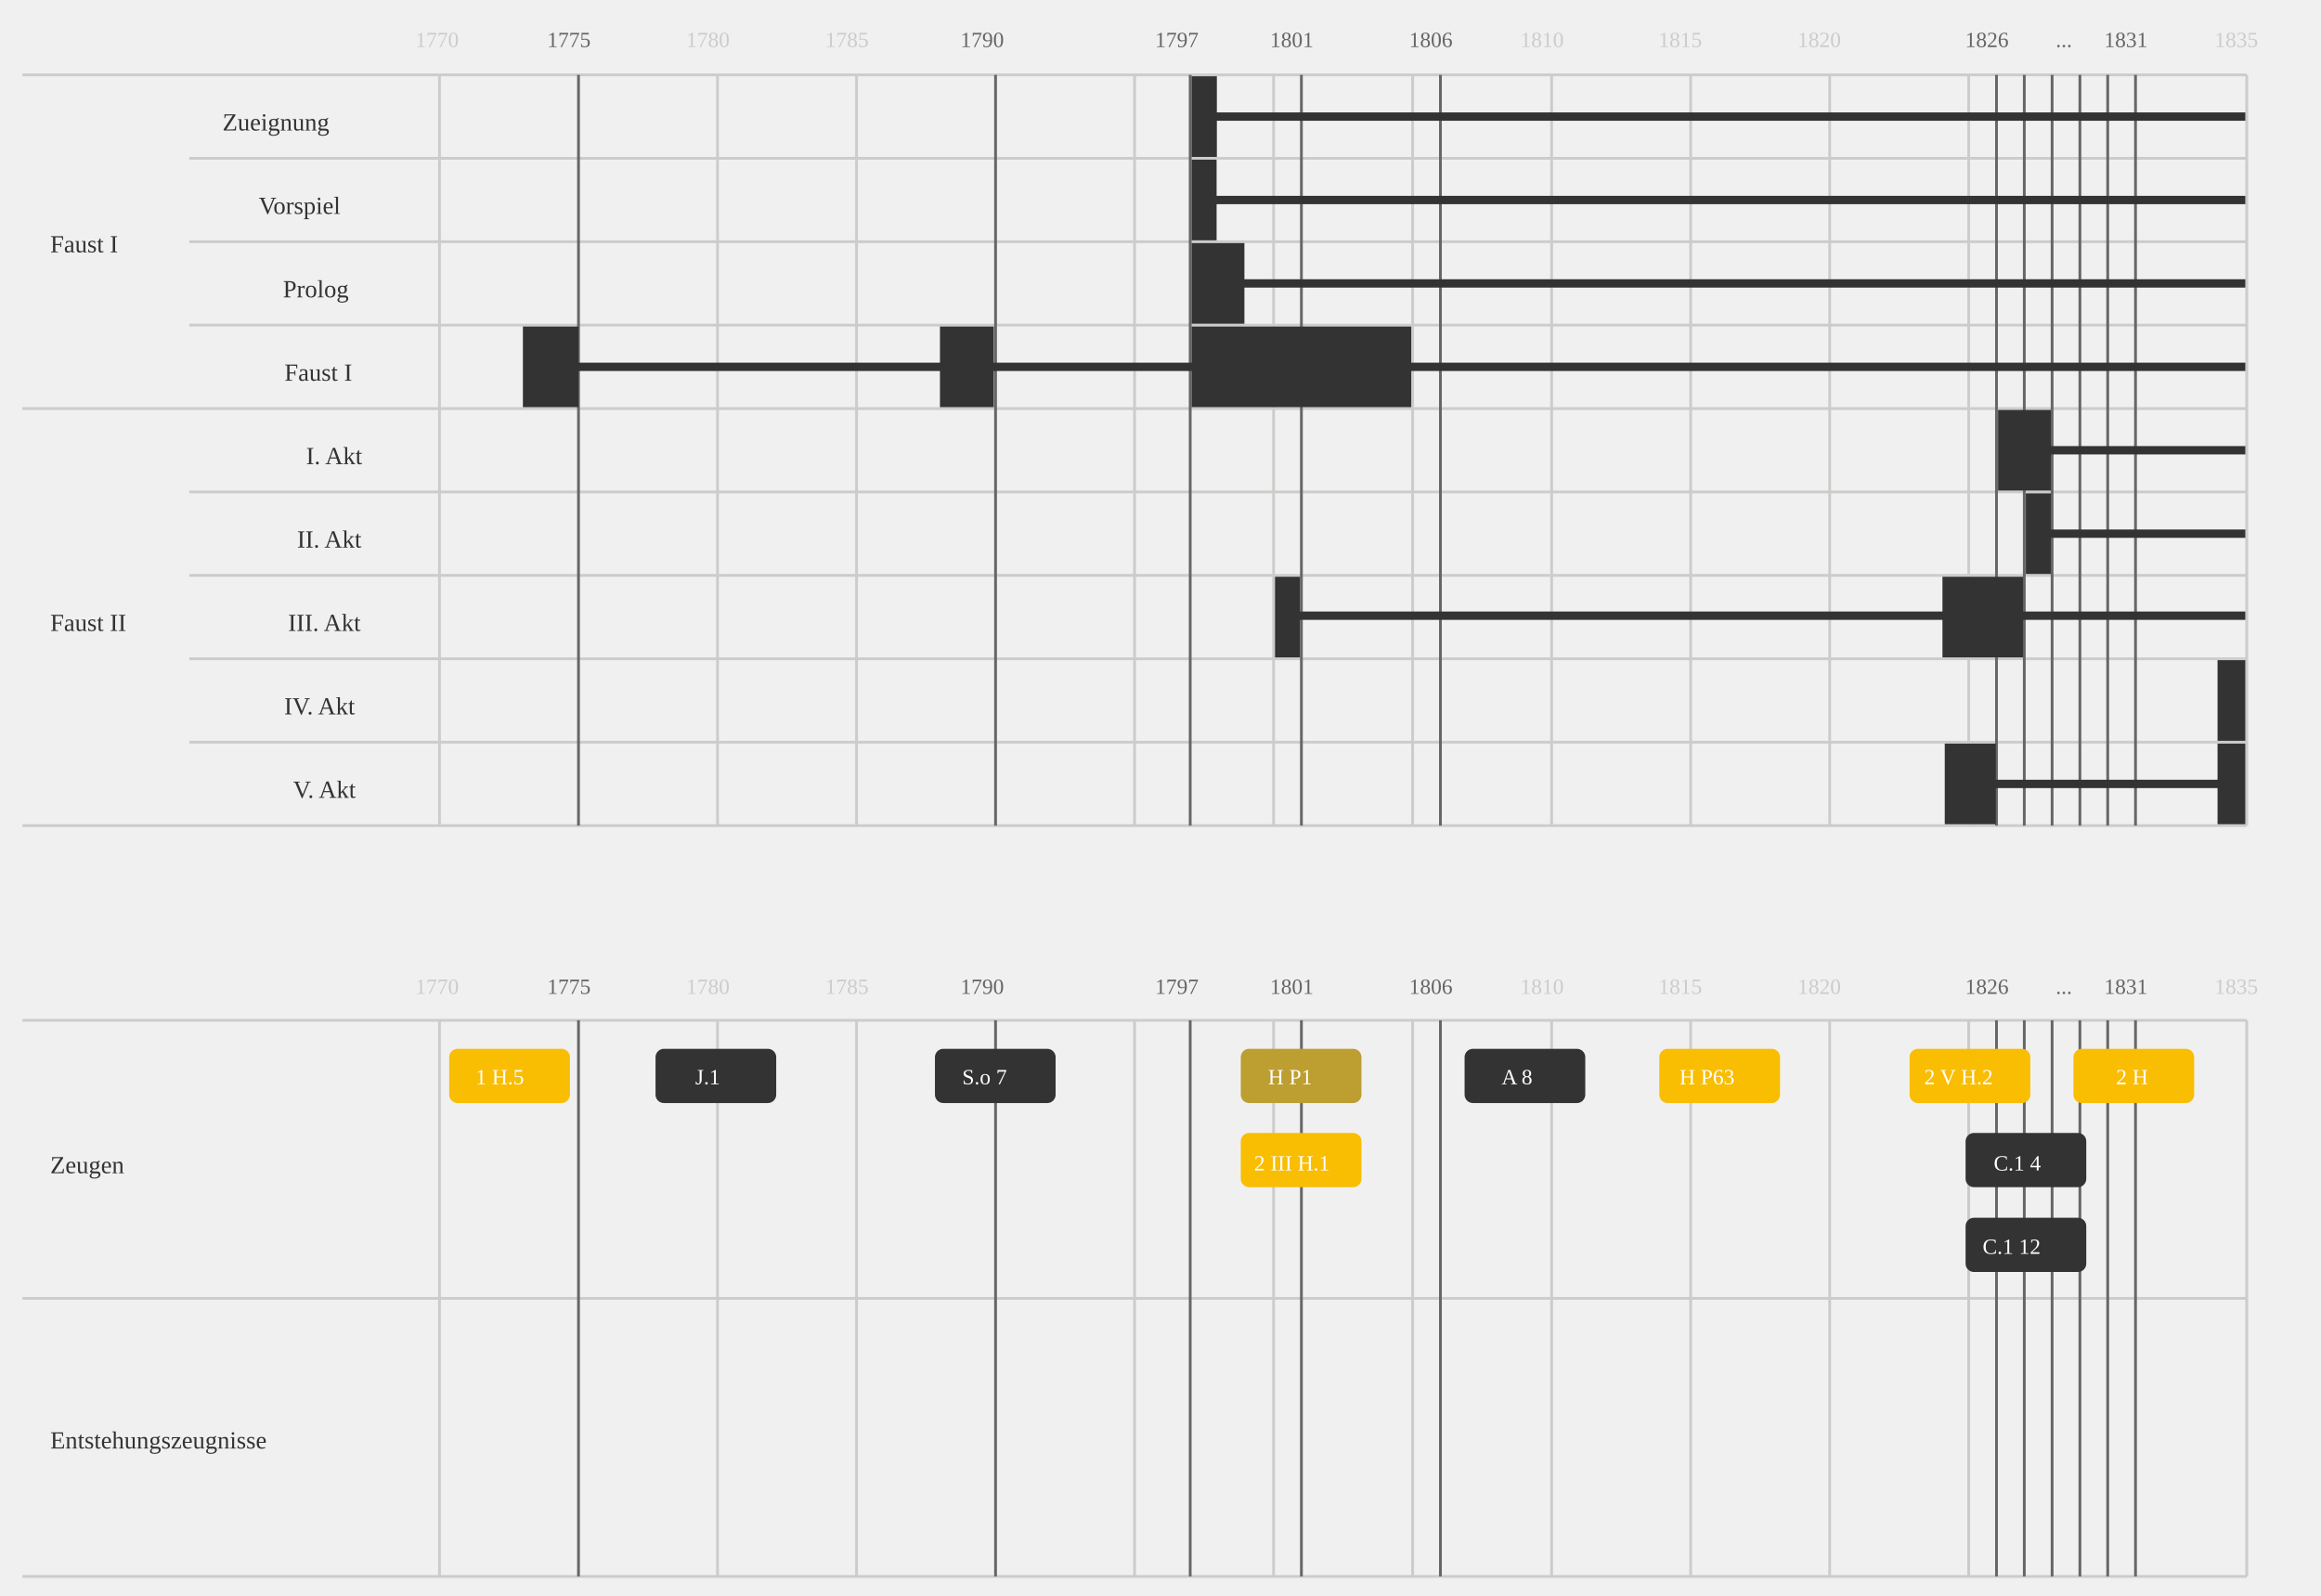
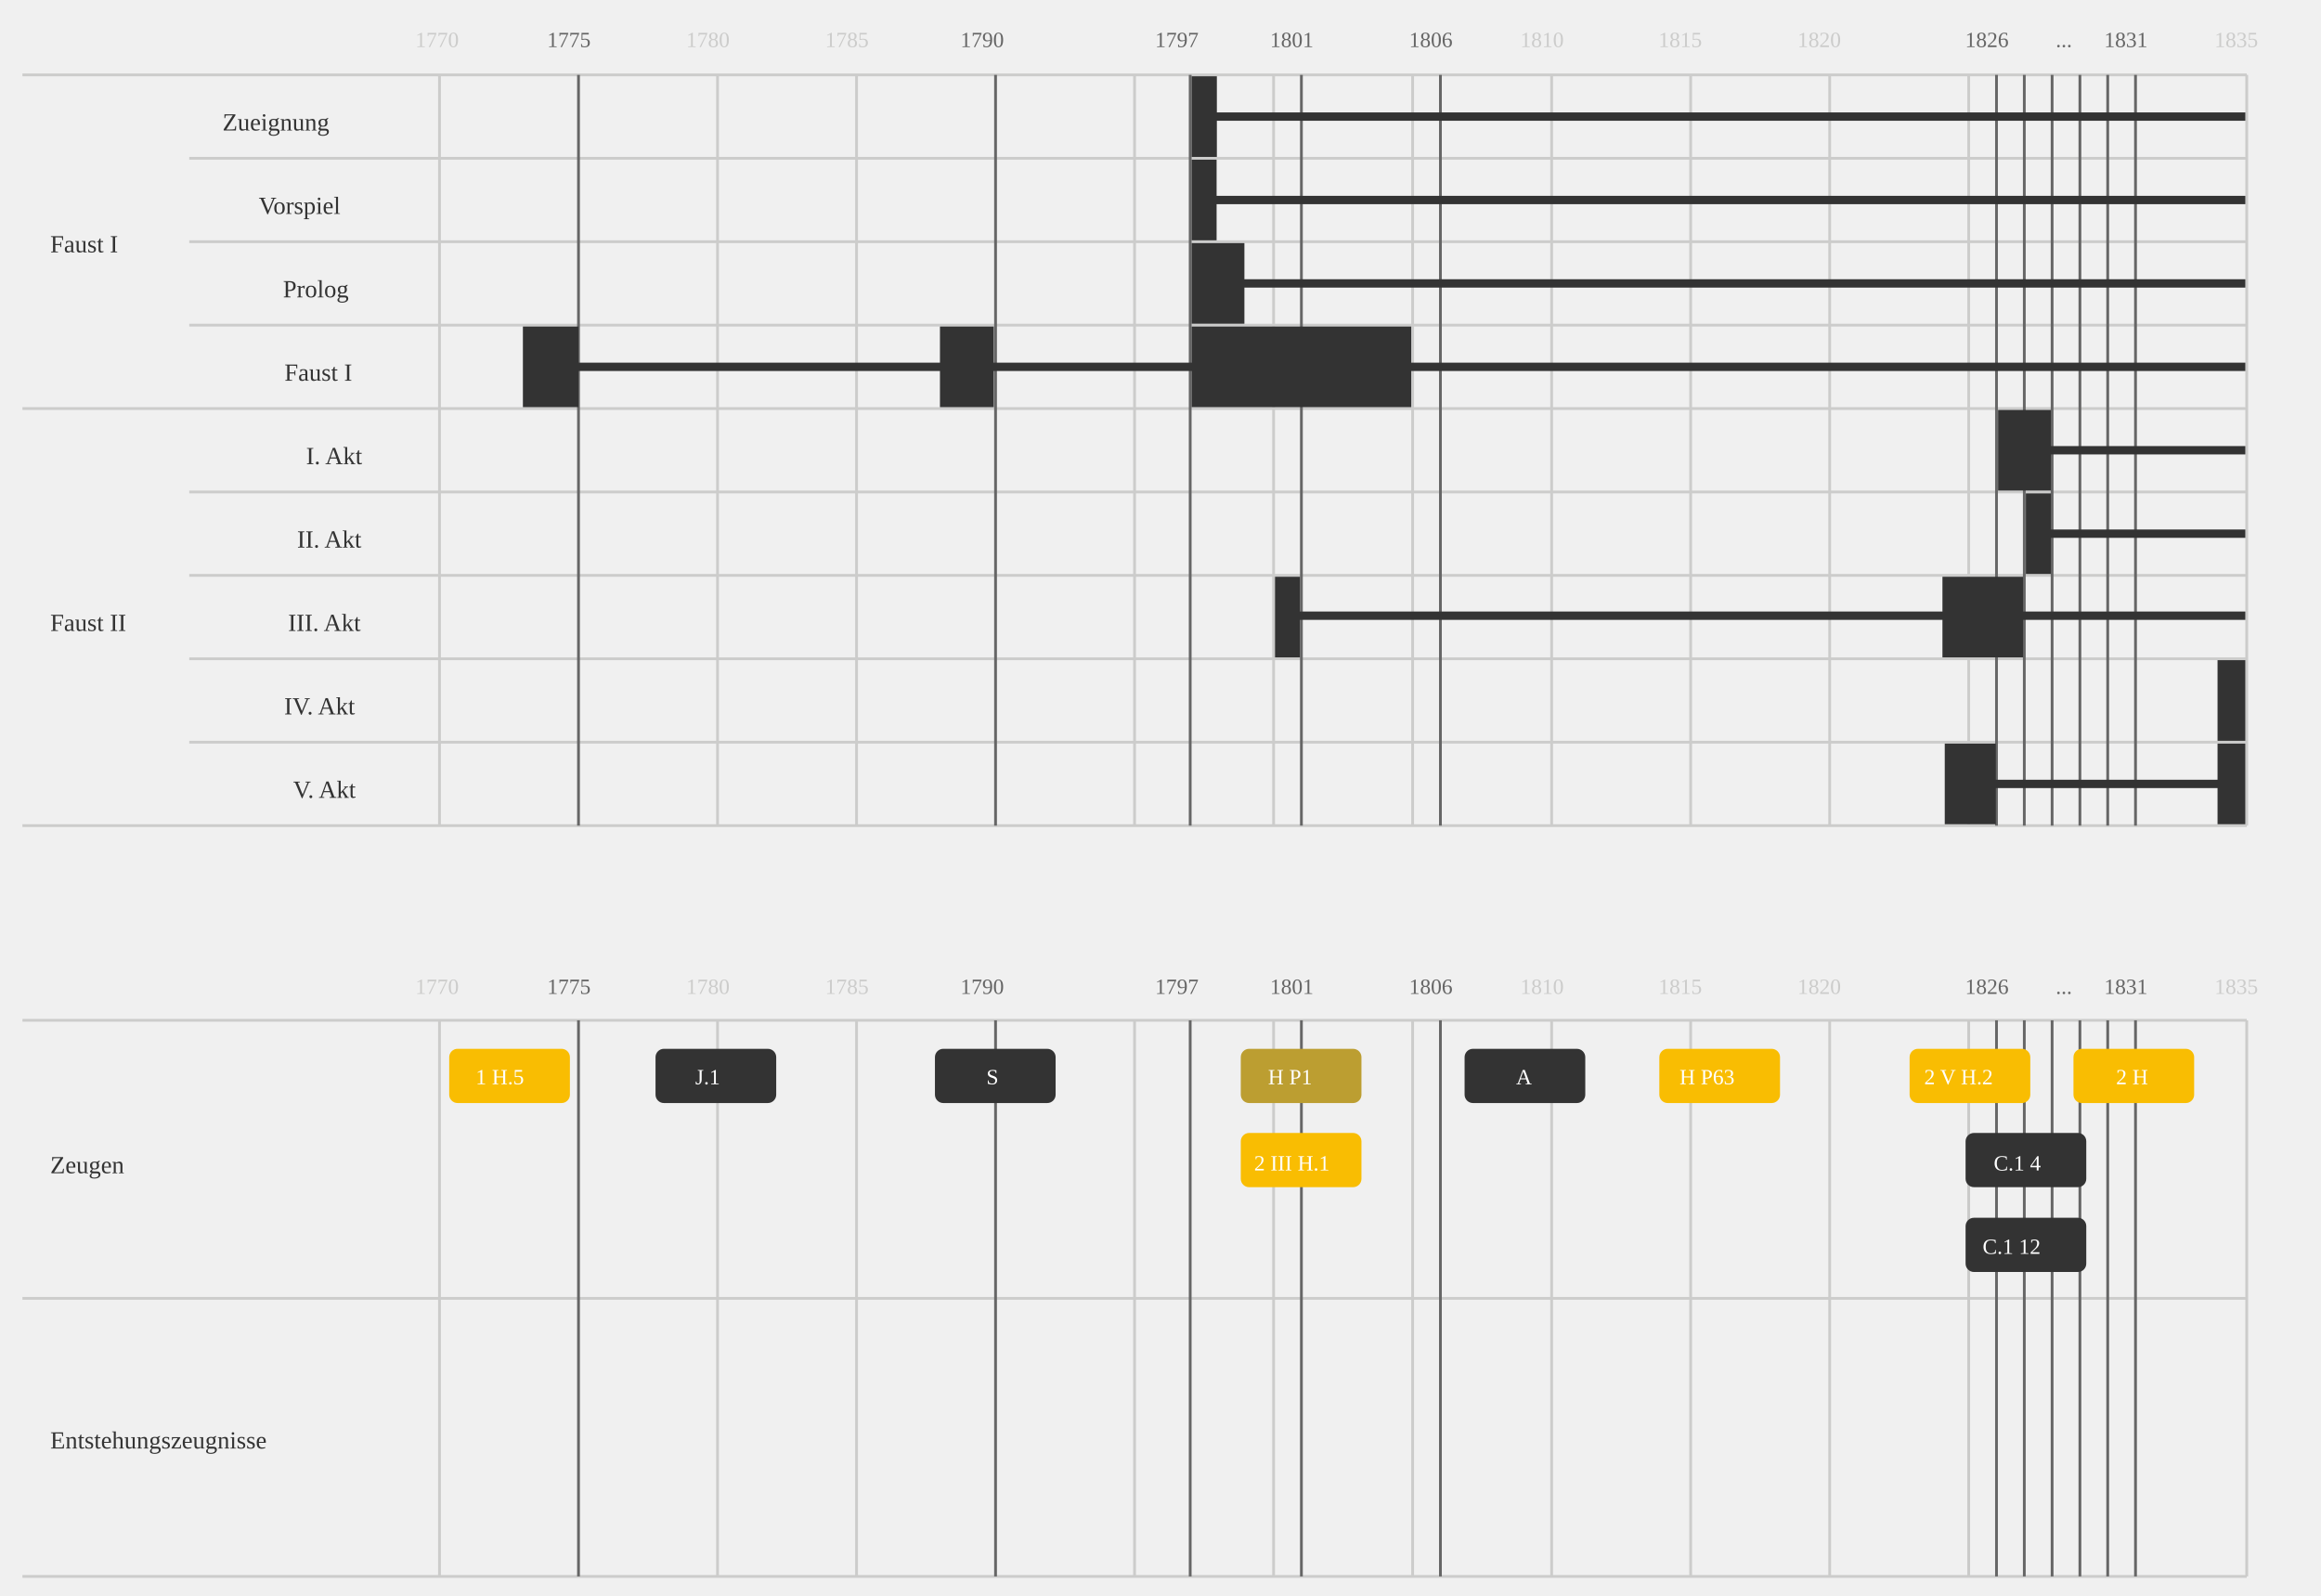
<svg xmlns="http://www.w3.org/2000/svg" xmlns:xlink="http://www.w3.org/1999/xlink" version="1.1" baseProfile="full" width="960" height="660">
  <style type="text/css">

  svg a &gt; * {
    opacity: 0;
  }

  svg a &gt; *:hover {
    opacity: 1;
  }

</style>
  <g id="Genese">
    <g>
      <text transform="matrix(1 0 0 1 226.3062 19.4717)" style="fill:#666666; font-size:0.75em;">1775</text>
      <text transform="matrix(1 0 0 1 283.8062 19.4717)" style="fill:#CCCCCB; font-size:0.75em;">1780</text>
      <text transform="matrix(1 0 0 1 341.3062 19.4717)" style="fill:#CCCCCB; font-size:0.75em;">1785</text>
      <text transform="matrix(1 0 0 1 628.8066 19.4717)" style="fill:#CCCCCB; font-size:0.75em;">1810</text>
      <text transform="matrix(1 0 0 1 685.9609 19.4717)" style="fill:#CCCCCB; font-size:0.75em;">1815</text>
      <text transform="matrix(1 0 0 1 915.9609 19.4717)" style="fill:#CCCCCB; font-size:0.75em;">1835</text>
      <text transform="matrix(1 0 0 1 743.4609 19.4717)" style="fill:#CCCCCB; font-size:0.75em;">1820</text>
      <text transform="matrix(1 0 0 1 171.7837 19.4717)" style="fill:#CCCCCB; font-size:0.75em;">1770</text>
      <text transform="matrix(1 0 0 1 397.248 19.4717)" style="fill:#666666; font-size:0.75em;">1790</text>
      <text transform="matrix(1 0 0 1 477.7627 19.4717)" style="fill:#666666; font-size:0.75em;">1797</text>
      <text transform="matrix(1 0 0 1 525.3057 19.4717)" style="fill:#666666; font-size:0.75em;">1801</text>
      <text transform="matrix(1 0 0 1 582.8066 19.4717)" style="fill:#666666; font-size:0.75em;">1806</text>
      <text transform="matrix(1 0 0 1 812.8076 19.4717)" style="fill:#666666; font-size:0.75em;">1826</text>
      <text transform="matrix(1 0 0 1 850.2852 19.4717)" style="fill:#666666; font-size:0.75em;">...</text>
      <text transform="matrix(1 0 0 1 870.3076 19.4717)" style="fill:#666666; font-size:0.75em;">1831</text>
      <line style="fill:none;stroke:#CCCCCB;stroke-width:1.15;" x1="9.277" y1="30.97" x2="929.281" y2="30.97" />
      <line style="fill:none;stroke:#CCCCCB;stroke-width:1.15;" x1="78.277" y1="65.47" x2="929.281" y2="65.47" />
      <line style="fill:none;stroke:#CCCCCB;stroke-width:1.15;" x1="78.277" y1="99.97" x2="929.281" y2="99.97" />
      <line style="fill:none;stroke:#CCCCCB;stroke-width:1.15;" x1="78.277" y1="134.47" x2="929.281" y2="134.47" />
      <line style="fill:none;stroke:#CCCCCB;stroke-width:1.15;" x1="9.277" y1="168.97" x2="929.281" y2="168.97" />
      <line style="fill:none;stroke:#CCCCCB;stroke-width:1.15;" x1="78.277" y1="203.47" x2="929.281" y2="203.47" />
      <line style="fill:none;stroke:#CCCCCB;stroke-width:1.15;" x1="78.277" y1="237.97" x2="929.281" y2="237.97" />
      <line style="fill:none;stroke:#CCCCCB;stroke-width:1.15;" x1="78.277" y1="272.47" x2="929.281" y2="272.47" />
      <line style="fill:none;stroke:#CCCCCB;stroke-width:1.15;" x1="78.277" y1="306.97" x2="929.281" y2="306.97" />
      <line style="fill:none;stroke:#CCCCCB;stroke-width:1.15;" x1="9.277" y1="341.47" x2="929.281" y2="341.47" />
      <line style="fill:none;stroke:#CCCCCB;stroke-width:1.15;" x1="181.777" y1="30.97" x2="181.777" y2="341.47" />
      <line style="fill:none;stroke:#CCCCCB;stroke-width:1.15;" x1="296.777" y1="30.97" x2="296.777" y2="341.47" />
      <line style="fill:none;stroke:#CCCCCB;stroke-width:1.15;" x1="354.277" y1="30.97" x2="354.277" y2="341.47" />
      <line style="fill:none;stroke:#CCCCCB;stroke-width:1.15;" x1="469.277" y1="30.97" x2="469.277" y2="341.47" />
      <line style="fill:none;stroke:#CCCCCB;stroke-width:1.15;" x1="526.781" y1="30.97" x2="526.781" y2="341.47" />
      <line style="fill:none;stroke:#CCCCCB;stroke-width:1.15;" x1="584.281" y1="30.97" x2="584.281" y2="341.47" />
      <line style="fill:none;stroke:#CCCCCB;stroke-width:1.15;" x1="641.781" y1="30.97" x2="641.781" y2="341.47" />
      <line style="fill:none;stroke:#CCCCCB;stroke-width:1.15;" x1="699.281" y1="30.97" x2="699.281" y2="341.47" />
      <line style="fill:none;stroke:#CCCCCB;stroke-width:1.15;" x1="756.781" y1="30.97" x2="756.781" y2="341.47" />
      <line style="fill:none;stroke:#CCCCCB;stroke-width:1.15;" x1="814.281" y1="30.97" x2="814.281" y2="341.47" />
      <line style="fill:none;stroke:#CCCCCB;stroke-width:1.15;" x1="929.281" y1="30.97" x2="929.281" y2="341.47" />
      <line style="fill:none;stroke:#666666;stroke-width:1.15;" x1="239.277" y1="30.97" x2="239.277" y2="341.47" />
      <line style="fill:none;stroke:#666666;stroke-width:1.15;" x1="411.777" y1="30.97" x2="411.777" y2="341.47" />
      <line style="fill:none;stroke:#666666;stroke-width:1.15;" x1="492.281" y1="30.97" x2="492.281" y2="341.47" />
      <line style="fill:none;stroke:#666666;stroke-width:1.15;" x1="538.281" y1="30.97" x2="538.281" y2="341.47" />
      <line style="fill:none;stroke:#666666;stroke-width:1.15;" x1="871.781" y1="30.97" x2="871.781" y2="341.47" />
      <line style="fill:none;stroke:#666666;stroke-width:1.15;" x1="595.781" y1="30.97" x2="595.781" y2="341.47" />
      <line style="fill:none;stroke:#666666;stroke-width:1.15;" x1="825.781" y1="30.97" x2="825.781" y2="341.47" />
      <line style="fill:none;stroke:#666666;stroke-width:1.15;" x1="837.281" y1="30.97" x2="837.281" y2="341.47" />
      <line style="fill:none;stroke:#666666;stroke-width:1.15;" x1="848.781" y1="30.97" x2="848.781" y2="341.47" />
      <line style="fill:none;stroke:#666666;stroke-width:1.15;" x1="860.281" y1="30.97" x2="860.281" y2="341.47" />
      <line style="fill:none;stroke:#666666;stroke-width:1.15;" x1="883.281" y1="30.97" x2="883.281" y2="341.47" />
      <text transform="matrix(1 0 0 1 92.0278 53.9722)" style="fill:#333333; font-size:0.85em;">Zueignung</text>
      <text transform="matrix(1 0 0 1 107.001 88.4712)" style="fill:#333333; font-size:0.85em;">Vorspiel</text>
      <text transform="matrix(1 0 0 1 117.0337 122.9707)" style="fill:#333333; font-size:0.85em;">Prolog</text>
      <text transform="matrix(1 0 0 1 117.6406 157.4712)" style="fill:#333333; font-size:0.85em;">Faust I</text>
      <text transform="matrix(1 0 0 1 126.5835 191.9712)" style="fill:#333333; font-size:0.85em;">I. Akt</text>
      <text transform="matrix(1 0 0 1 122.8711 226.4712)" style="fill:#333333; font-size:0.85em;">II. Akt</text>
      <text transform="matrix(1 0 0 1 119.1592 260.9712)" style="fill:#333333; font-size:0.85em;">III. Akt</text>
      <text transform="matrix(1 0 0 1 117.5303 295.4707)" style="fill:#333333; font-size:0.85em;">IV. Akt</text>
      <text transform="matrix(1 0 0 1 121.2427 329.9712)" style="fill:#333333; font-size:0.85em;">V. Akt</text>
      <text transform="matrix(1 0 0 1 20.7773 260.9712)" style="fill:#333333; font-size:0.85em;">Faust II</text>
      <text transform="matrix(1 0 0 1 20.7773 104.3789)" style="fill:#333333; font-size:0.85em;">Faust I</text>
    </g>
    <g id="Grobgliederung">
      <polygon style="fill:#333333;" points="928.706,46.495 503.316,46.495 503.316,31.545 492.856,31.545 492.856,46.495     492.856,49.945 492.856,64.895 503.316,64.895 503.316,49.945 928.706,49.945" />
      <polygon style="fill:#333333;" points="928.706,80.995 503.206,80.995 503.206,66.045 492.856,66.045 492.856,80.995     492.856,84.445 492.856,99.395 503.206,99.395 503.206,84.445 928.706,84.445" />
      <polygon style="fill:#333333;" points="928.706,115.495 514.706,115.495 514.706,100.545 492.856,100.545 492.856,115.495     492.856,118.945 492.856,133.895 514.706,133.895 514.706,118.945 928.706,118.945" />
      <polygon style="fill:#333333;" points="928.706,149.995 583.706,149.995 583.706,135.045 492.856,135.045 492.856,149.995     411.059,149.995 411.059,135.045 388.777,135.045 388.777,149.995 239.277,149.995 239.277,135.045 216.277,135.045     216.277,168.395 239.277,168.395 239.277,153.445 388.777,153.445 388.777,168.395 411.059,168.395 411.059,153.445     492.856,153.445 492.856,168.395 583.706,168.395 583.706,153.445 928.706,153.445" />
      <polygon style="fill:#333333;" points="928.706,184.495 848.273,184.495 848.273,169.545 826.424,169.545 826.424,202.895     848.273,202.895 848.273,187.945 928.706,187.945" />
      <polygon style="fill:#333333;" points="928.706,218.995 848.273,218.995 848.273,204.045 837.924,204.045 837.924,237.395     848.273,237.395 848.273,222.445 928.706,222.445" />
      <polygon style="fill:#333333;" points="928.706,252.92 836.773,252.92 836.773,238.545 803.424,238.545 803.424,252.92     537.706,252.92 537.706,238.545 527.356,238.545 527.356,271.895 537.706,271.895 537.706,256.37 803.424,256.37 803.424,271.895     836.773,271.895 836.773,256.37 928.706,256.37" />
      <rect x="917.206" y="273.045" style="fill:#333333;" width="11.5" height="33.35" />
      <polygon style="fill:#333333;" points="917.206,307.545 917.206,322.495 825.503,322.495 825.503,307.545 804.376,307.545     804.376,340.895 825.503,340.895 825.503,325.945 917.206,325.945 917.206,340.895 928.706,340.895 928.706,307.545" />
    </g>
    <a xlink:href="genesis_faust_i">
      <rect x="9.277" y="30.436" width="920.004" height="138" style="fill:#ADD8E6; fill-opacity:0.25" class="highlight show-tooltip" title="Faust I" />
    </a>
    <a xlink:href="genesis_faust_ii">
      <rect x="9.277" y="168.436" width="920.004" height="172.5" style="fill:#ADD8E6; fill-opacity:0.25" class="highlight show-tooltip" title="Faust II" />
    </a>
  </g>
  <g id="Zeugnisse">
    <g>
      <text transform="matrix(1 0 0 1 226.3062 411.0742)" style="fill:#666666; font-size:0.75em;">1775</text>
      <text transform="matrix(1 0 0 1 283.8062 411.0742)" style="fill:#CCCCCB; font-size:0.75em;">1780</text>
      <text transform="matrix(1 0 0 1 341.3062 411.0742)" style="fill:#CCCCCB; font-size:0.75em;">1785</text>
      <text transform="matrix(1 0 0 1 628.8066 411.0742)" style="fill:#CCCCCB; font-size:0.75em;">1810</text>
      <text transform="matrix(1 0 0 1 685.9609 411.0742)" style="fill:#CCCCCB; font-size:0.75em;">1815</text>
      <text transform="matrix(1 0 0 1 915.9609 411.0742)" style="fill:#CCCCCB; font-size:0.75em;">1835</text>
      <text transform="matrix(1 0 0 1 743.4609 411.0742)" style="fill:#CCCCCB; font-size:0.75em;">1820</text>
      <text transform="matrix(1 0 0 1 171.7837 411.0742)" style="fill:#CCCCCB; font-size:0.75em;">1770</text>
      <text transform="matrix(1 0 0 1 397.248 411.0742)" style="fill:#666666; font-size:0.75em;">1790</text>
      <text transform="matrix(1 0 0 1 477.7627 411.0742)" style="fill:#666666; font-size:0.75em;">1797</text>
      <text transform="matrix(1 0 0 1 525.3057 411.0742)" style="fill:#666666; font-size:0.75em;">1801</text>
      <text transform="matrix(1 0 0 1 582.8066 411.0742)" style="fill:#666666; font-size:0.75em;">1806</text>
      <text transform="matrix(1 0 0 1 812.8076 411.0742)" style="fill:#666666; font-size:0.75em;">1826</text>
      <text transform="matrix(1 0 0 1 850.2852 411.0742)" style="fill:#666666; font-size:0.75em;">...</text>
      <text transform="matrix(1 0 0 1 870.3076 411.0742)" style="fill:#666666; font-size:0.75em;">1831</text>
      <line style="fill:none;stroke:#CCCCCB;stroke-width:1.15;" x1="9.277" y1="421.997" x2="929.281" y2="421.997" />
      <line style="fill:none;stroke:#CCCCCB;stroke-width:1.15;" x1="9.277" y1="536.997" x2="929.281" y2="536.997" />
      <line style="fill:none;stroke:#CCCCCB;stroke-width:1.15;" x1="9.277" y1="651.997" x2="929.281" y2="651.997" />
      <line style="fill:none;stroke:#CCCCCB;stroke-width:1.15;" x1="181.777" y1="421.997" x2="181.777" y2="651.997" />
      <line style="fill:none;stroke:#CCCCCB;stroke-width:1.15;" x1="296.777" y1="421.997" x2="296.777" y2="651.997" />
      <line style="fill:none;stroke:#CCCCCB;stroke-width:1.15;" x1="354.277" y1="421.997" x2="354.277" y2="651.997" />
      <line style="fill:none;stroke:#CCCCCB;stroke-width:1.15;" x1="469.277" y1="421.997" x2="469.277" y2="651.997" />
      <line style="fill:none;stroke:#CCCCCB;stroke-width:1.15;" x1="526.781" y1="421.997" x2="526.781" y2="651.997" />
      <line style="fill:none;stroke:#CCCCCB;stroke-width:1.15;" x1="584.281" y1="421.997" x2="584.281" y2="651.997" />
      <line style="fill:none;stroke:#CCCCCB;stroke-width:1.15;" x1="641.781" y1="421.997" x2="641.781" y2="651.997" />
      <line style="fill:none;stroke:#CCCCCB;stroke-width:1.15;" x1="699.281" y1="421.997" x2="699.281" y2="651.997" />
      <line style="fill:none;stroke:#CCCCCB;stroke-width:1.15;" x1="756.781" y1="421.997" x2="756.781" y2="651.997" />
      <line style="fill:none;stroke:#CACAC9;stroke-width:1.15;" x1="814.281" y1="421.997" x2="814.281" y2="651.997" />
      <line style="fill:none;stroke:#CCCCCB;stroke-width:1.15;" x1="929.281" y1="421.997" x2="929.281" y2="651.997" />
      <line style="fill:none;stroke:#666666;stroke-width:1.15;" x1="239.277" y1="421.997" x2="239.277" y2="651.997" />
      <line style="fill:none;stroke:#666666;stroke-width:1.15;" x1="411.777" y1="421.997" x2="411.777" y2="651.997" />
      <line style="fill:none;stroke:#666666;stroke-width:1.15;" x1="492.281" y1="421.997" x2="492.281" y2="651.997" />
      <line style="fill:none;stroke:#666666;stroke-width:1.15;" x1="538.281" y1="421.997" x2="538.281" y2="651.997" />
      <line style="fill:none;stroke:#666666;stroke-width:1.15;" x1="871.781" y1="421.997" x2="871.781" y2="651.997" />
      <line style="fill:none;stroke:#666666;stroke-width:1.15;" x1="595.781" y1="421.997" x2="595.781" y2="651.997" />
      <line style="fill:none;stroke:#666666;stroke-width:1.15;" x1="825.781" y1="421.997" x2="825.781" y2="651.997" />
      <line style="fill:none;stroke:#666666;stroke-width:1.15;" x1="837.281" y1="421.997" x2="837.281" y2="651.997" />
      <line style="fill:none;stroke:#666666;stroke-width:1.15;" x1="848.781" y1="421.997" x2="848.781" y2="651.997" />
      <line style="fill:none;stroke:#666666;stroke-width:1.15;" x1="860.281" y1="421.997" x2="860.281" y2="651.997" />
      <line style="fill:none;stroke:#666666;stroke-width:1.15;" x1="883.281" y1="421.997" x2="883.281" y2="651.997" />
      <text transform="matrix(1 0 0 1 20.7773 485.249)" style="fill:#333333; font-size:0.85em;">Zeugen</text>
      <text transform="matrix(1 0 0 1 20.7773 599.0986)" style="fill:#333333; font-size:0.85em;">Entstehungszeugnisse</text>
    </g>
    <g id="Zeugen">
      <path style="fill:#F9BD02;" d="M235.722,452.76c0,1.896-1.553,3.449-3.45,3.449h-43.019c-1.897,0-3.449-1.554-3.449-3.449v-15.525    c0-1.896,1.552-3.45,3.449-3.45h43.019c1.897,0,3.45,1.554,3.45,3.45V452.76z" />
      <path style="fill:#333333;" d="M321.054,452.76c0,1.896-1.553,3.449-3.45,3.449h-43.018c-1.898,0-3.45-1.554-3.45-3.449v-15.525    c0-1.896,1.552-3.45,3.45-3.45h43.018c1.897,0,3.45,1.554,3.45,3.45V452.76z" />
      <path style="fill:#333333;" d="M436.622,452.76c0,1.896-1.553,3.449-3.45,3.449h-43.019c-1.897,0-3.45-1.554-3.45-3.449v-15.525    c0-1.896,1.553-3.45,3.45-3.45h43.019c1.897,0,3.45,1.554,3.45,3.45V452.76z" />
      <path style="fill:#333333;" d="M655.693,452.76c0,1.896-1.552,3.449-3.45,3.449h-43.016c-1.898,0-3.45-1.554-3.45-3.449v-15.525    c0-1.896,1.552-3.45,3.45-3.45h43.014c1.897,0,3.45,1.554,3.45,3.45L655.693,452.76L655.693,452.76z" />
      <path style="fill:#BC9E31;" d="M563.118,452.76c0,1.896-1.552,3.449-3.45,3.449h-43.016c-1.898,0-3.45-1.554-3.45-3.449v-15.525    c0-1.896,1.552-3.45,3.45-3.45h43.016c1.898,0,3.45,1.554,3.45,3.45V452.76z" />
      <path style="fill:#F9BD02;" d="M736.243,452.76c0,1.896-1.555,3.449-3.45,3.449h-43.017c-1.896,0-3.449-1.554-3.449-3.449v-15.525    c0-1.896,1.554-3.45,3.449-3.45h43.017c1.896,0,3.45,1.554,3.45,3.45V452.76z" />
      <path style="fill:#F9BD02;" d="M839.759,452.76c0,1.896-1.558,3.449-3.45,3.449h-43.02c-1.896,0-3.45-1.554-3.45-3.449v-15.525    c0-1.896,1.555-3.45,3.45-3.45h43.02c1.893,0,3.45,1.554,3.45,3.45V452.76z" />
      <path style="fill:#333333;" d="M862.916,487.555c0,1.896-1.553,3.45-3.45,3.45h-43.02c-1.895,0-3.45-1.555-3.45-3.45v-15.525    c0-1.896,1.556-3.449,3.45-3.449h43.02c1.897,0,3.45,1.553,3.45,3.449V487.555z" />
      <path style="fill:#333333;" d="M862.916,522.636c0,1.895-1.553,3.449-3.45,3.449h-43.02c-1.895,0-3.45-1.555-3.45-3.449V507.11    c0-1.898,1.556-3.45,3.45-3.45h43.02c1.897,0,3.45,1.552,3.45,3.45V522.636z" />
      <path style="fill:#F9BD02;" d="M907.536,452.76c0,1.896-1.552,3.449-3.449,3.449h-43.018c-1.895,0-3.45-1.554-3.45-3.449v-15.525    c0-1.896,1.556-3.45,3.45-3.45h43.018c1.897,0,3.449,1.554,3.449,3.45V452.76z" />
      <path style="fill:#F9BD02;" d="M563.118,487.563c0,1.895-1.552,3.45-3.45,3.45h-43.016c-1.898,0-3.45-1.556-3.45-3.45v-15.524    c0-1.898,1.552-3.45,3.45-3.45h43.016c1.898,0,3.45,1.552,3.45,3.45V487.563z" />
      <text transform="matrix(1 0 0 1 196.7275 448.4492)" style="fill:#FFFFFF; font-size:0.75em;">1 H.5</text>
      <text transform="matrix(1 0 0 1 287.5771 448.4492)" style="fill:#FFFFFF; font-size:0.75em;">J.1</text>
-       <text transform="matrix(1 0 0 1 397.9775 448.4492)" style="fill:#FFFFFF; font-size:0.75em;">S.o 7</text>
+       <text transform="matrix(1 0 0 1 407.9775 448.4492)" style="fill:#FFFFFF; font-size:0.75em;">S</text>
      <text transform="matrix(1 0 0 1 694.6787 448.4492)" style="fill:#FFFFFF; font-size:0.75em;">H P63</text>
      <text transform="matrix(1 0 0 1 795.8779 448.4492)" style="fill:#FFFFFF; font-size:0.75em;">2 V H.2</text>
      <text transform="matrix(1 0 0 1 875.2285 448.4492)" style="fill:#FFFFFF; font-size:0.75em;">2 H</text>
      <text transform="matrix(1 0 0 1 524.4766 448.4492)" style="fill:#FFFFFF; font-size:0.75em;">H P1</text>
      <text transform="matrix(1 0 0 1 518.7266 484.0986)" style="fill:#FFFFFF; font-size:0.75em;">2 III H.1</text>
      <text transform="matrix(1 0 0 1 824.6279 484.0986)" style="fill:#FFFFFF; font-size:0.75em;">C.1 4</text>
      <text transform="matrix(1 0 0 1 820.0283 518.5986)" style="fill:#FFFFFF; font-size:0.75em;">C.1 12</text>
-       <text transform="matrix(1 0 0 1 621.0781 448.4492)" style="fill:#FFFFFF; font-size:0.75em;">A 8</text>
+       <text transform="matrix(1 0 0 1 627.0781 448.4492)" style="fill:#FFFFFF; font-size:0.75em;">A</text>
      <a xlink:href="document?sigil=1_H.5">
        <rect x="185.802" y="433.739" style="fill-opacity:0;" width="50" height="23" class="invisible" />
      </a>
      <a xlink:href="document?sigil=J.1">
        <rect x="270.327" y="433.739" style="fill-opacity:0;" width="50" height="23" class="invisible" />
      </a>
-       <a xlink:href="# ">
+       <a xlink:href="document?sigil=S">
        <rect x="386.478" y="433.739" style="fill-opacity:0;" width="50" height="23" class="invisible" />
      </a>
      <a xlink:href="document?sigil=H_P1">
        <rect x="512.981" y="433.739" style="fill-opacity:0;" width="50" height="23" class="invisible" />
      </a>
      <a xlink:href="document?sigil=2_III_H.1">
        <rect x="512.981" y="468.585" style="fill-opacity:0;" width="50" height="23" class="invisible" />
      </a>
-       <a xlink:href="#">
+       <a xlink:href="document?sigil=A">
        <rect x="605.556" y="433.739" style="fill-opacity:0;" width="50" height="23" class="invisible" />
      </a>
      <a xlink:href="document?sigil=H_P63">
        <rect x="686.056" y="433.739" style="fill-opacity:0;" width="50" height="23" class="invisible" />
      </a>
      <a xlink:href="document?sigil=2_V_H.2">
        <rect x="789.556" y="433.739" style="fill-opacity:0;" width="50" height="23" class="invisible" />
      </a>
      <a xlink:href="document?sigil=2_H">
        <rect x="857.406" y="433.739" style="fill-opacity:0;" width="50" height="23" class="invisible" />
      </a>
      <a xlink:href="document?sigil=C.1_4">
        <rect x="812.556" y="468.585" style="fill-opacity:0;" width="50" height="23" class="invisible" />
      </a>
      <a xlink:href="document?sigil=C.1_12">
        <rect x="812.556" y="503.66" style="fill-opacity:0;" width="50" height="23" class="invisible" />
      </a>
    </g>
-     <g id="Entstehungszeugnisse" transform="translate(0 653) scale(1 -100)">
+     <g id="Entstehungszeugnisse" transform="translate(0 652) scale(1 -100)">
      <rect id="tes_1770" x="177.0" y="0" style="fill:#9B9D9E;" width="9" height="0" />
      <rect id="tes_1771" x="188.5" y="0" style="fill:#9B9D9E;" width="9" height="0" />
      <rect id="tes_1772" x="200.0" y="0" style="fill:#9B9D9E;" width="9" height="0" />
      <rect id="tes_1773" x="211.5" y="0" style="fill:#9B9D9E;" width="9" height="0" />
      <rect id="tes_1774" x="223.0" y="0" style="fill:#9B9D9E;" width="9" height="0" />
      <rect id="tes_1775" x="234.5" y="0" style="fill:#9B9D9E;" width="9" height="0" />
      <rect id="tes_1776" x="246.0" y="0" style="fill:#9B9D9E;" width="9" height="0" />
      <rect id="tes_1777" x="257.5" y="0" style="fill:#9B9D9E;" width="9" height="0" />
      <rect id="tes_1778" x="269.0" y="0" style="fill:#9B9D9E;" width="9" height="0" />
      <rect id="tes_1779" x="280.5" y="0" style="fill:#9B9D9E;" width="9" height="0" />
      <rect id="tes_1780" x="292.0" y="0" style="fill:#9B9D9E;" width="9" height="0" />
      <rect id="tes_1781" x="303.5" y="0" style="fill:#9B9D9E;" width="9" height="0" />
      <rect id="tes_1782" x="315.0" y="0" style="fill:#9B9D9E;" width="9" height="0" />
      <rect id="tes_1783" x="326.5" y="0" style="fill:#9B9D9E;" width="9" height="0" />
      <rect id="tes_1784" x="338.0" y="0" style="fill:#9B9D9E;" width="9" height="0" />
      <rect id="tes_1785" x="349.5" y="0" style="fill:#9B9D9E;" width="9" height="0" />
      <rect id="tes_1786" x="361.0" y="0" style="fill:#9B9D9E;" width="9" height="0" />
      <rect id="tes_1787" x="372.5" y="0" style="fill:#9B9D9E;" width="9" height="0" />
      <rect id="tes_1788" x="384.0" y="0" style="fill:#9B9D9E;" width="9" height="0" />
      <rect id="tes_1789" x="395.5" y="0" style="fill:#9B9D9E;" width="9" height="0" />
      <rect id="tes_1790" x="407.0" y="0" style="fill:#9B9D9E;" width="9" height="0" />
      <rect id="tes_1791" x="418.5" y="0" style="fill:#9B9D9E;" width="9" height="0" />
      <rect id="tes_1792" x="430.0" y="0" style="fill:#9B9D9E;" width="9" height="0" />
      <rect id="tes_1793" x="441.5" y="0" style="fill:#9B9D9E;" width="9" height="0" />
      <rect id="tes_1794" x="453.0" y="0" style="fill:#9B9D9E;" width="9" height="0" />
      <rect id="tes_1795" x="464.5" y="0" style="fill:#9B9D9E;" width="9" height="0" />
      <rect id="tes_1796" x="476.0" y="0" style="fill:#9B9D9E;" width="9" height="0" />
      <rect id="tes_1797" x="487.5" y="0" style="fill:#9B9D9E;" width="9" height="0" />
      <rect id="tes_1798" x="499.0" y="0" style="fill:#9B9D9E;" width="9" height="0" />
      <rect id="tes_1799" x="510.5" y="0" style="fill:#9B9D9E;" width="9" height="0" />
      <rect id="tes_1800" x="522.0" y="0" style="fill:#9B9D9E;" width="9" height="0" />
      <rect id="tes_1801" x="533.5" y="0" style="fill:#9B9D9E;" width="9" height="0" />
      <rect id="tes_1802" x="545.0" y="0" style="fill:#9B9D9E;" width="9" height="0" />
      <rect id="tes_1803" x="556.5" y="0" style="fill:#9B9D9E;" width="9" height="0" />
      <rect id="tes_1804" x="568.0" y="0" style="fill:#9B9D9E;" width="9" height="0" />
      <rect id="tes_1805" x="579.5" y="0" style="fill:#9B9D9E;" width="9" height="0" />
      <rect id="tes_1806" x="591.0" y="0" style="fill:#9B9D9E;" width="9" height="0" />
      <rect id="tes_1807" x="602.5" y="0" style="fill:#9B9D9E;" width="9" height="0" />
      <rect id="tes_1808" x="614.0" y="0" style="fill:#9B9D9E;" width="9" height="0" />
      <rect id="tes_1809" x="625.5" y="0" style="fill:#9B9D9E;" width="9" height="0" />
      <rect id="tes_1810" x="637.0" y="0" style="fill:#9B9D9E;" width="9" height="0" />
      <rect id="tes_1811" x="648.5" y="0" style="fill:#9B9D9E;" width="9" height="0" />
      <rect id="tes_1812" x="660.0" y="0" style="fill:#9B9D9E;" width="9" height="0" />
      <rect id="tes_1813" x="671.5" y="0" style="fill:#9B9D9E;" width="9" height="0" />
      <rect id="tes_1814" x="683.0" y="0" style="fill:#9B9D9E;" width="9" height="0" />
      <rect id="tes_1815" x="694.5" y="0" style="fill:#9B9D9E;" width="9" height="0" />
      <rect id="tes_1816" x="706.0" y="0" style="fill:#9B9D9E;" width="9" height="0" />
      <rect id="tes_1817" x="717.5" y="0" style="fill:#9B9D9E;" width="9" height="0" />
      <rect id="tes_1818" x="729.0" y="0" style="fill:#9B9D9E;" width="9" height="0" />
      <rect id="tes_1819" x="740.5" y="0" style="fill:#9B9D9E;" width="9" height="0" />
      <rect id="tes_1820" x="752.0" y="0" style="fill:#9B9D9E;" width="9" height="0" />
      <rect id="tes_1821" x="763.5" y="0" style="fill:#9B9D9E;" width="9" height="0" />
      <rect id="tes_1822" x="775.0" y="0" style="fill:#9B9D9E;" width="9" height="0" />
      <rect id="tes_1823" x="786.5" y="0" style="fill:#9B9D9E;" width="9" height="0" />
      <rect id="tes_1824" x="798.0" y="0" style="fill:#9B9D9E;" width="9" height="0" />
      <rect id="tes_1825" x="809.5" y="0" style="fill:#9B9D9E;" width="9" height="0" />
      <rect id="tes_1826" x="821.0" y="0" style="fill:#9B9D9E;" width="9" height="0" />
      <rect id="tes_1827" x="832.5" y="0" style="fill:#9B9D9E;" width="9" height="0" />
      <rect id="tes_1828" x="844.0" y="0" style="fill:#9B9D9E;" width="9" height="0" />
      <rect id="tes_1829" x="855.5" y="0" style="fill:#9B9D9E;" width="9" height="0" />
      <rect id="tes_1830" x="867.0" y="0" style="fill:#9B9D9E;" width="9" height="0" />
      <rect id="tes_1831" x="878.5" y="0" style="fill:#9B9D9E;" width="9" height="0" />
      <rect id="tes_1832" x="890.0" y="0" style="fill:#9B9D9E;" width="9" height="0" />
      <rect id="tes_1833" x="901.5" y="0" style="fill:#9B9D9E;" width="9" height="0" />
      <rect id="tes_1834" x="913.0" y="0" style="fill:#9B9D9E;" width="9" height="0" />
      <rect id="tes_1835" x="924.5" y="0" style="fill:#9B9D9E;" width="9" height="0" />
    </g>
  </g>
</svg>
